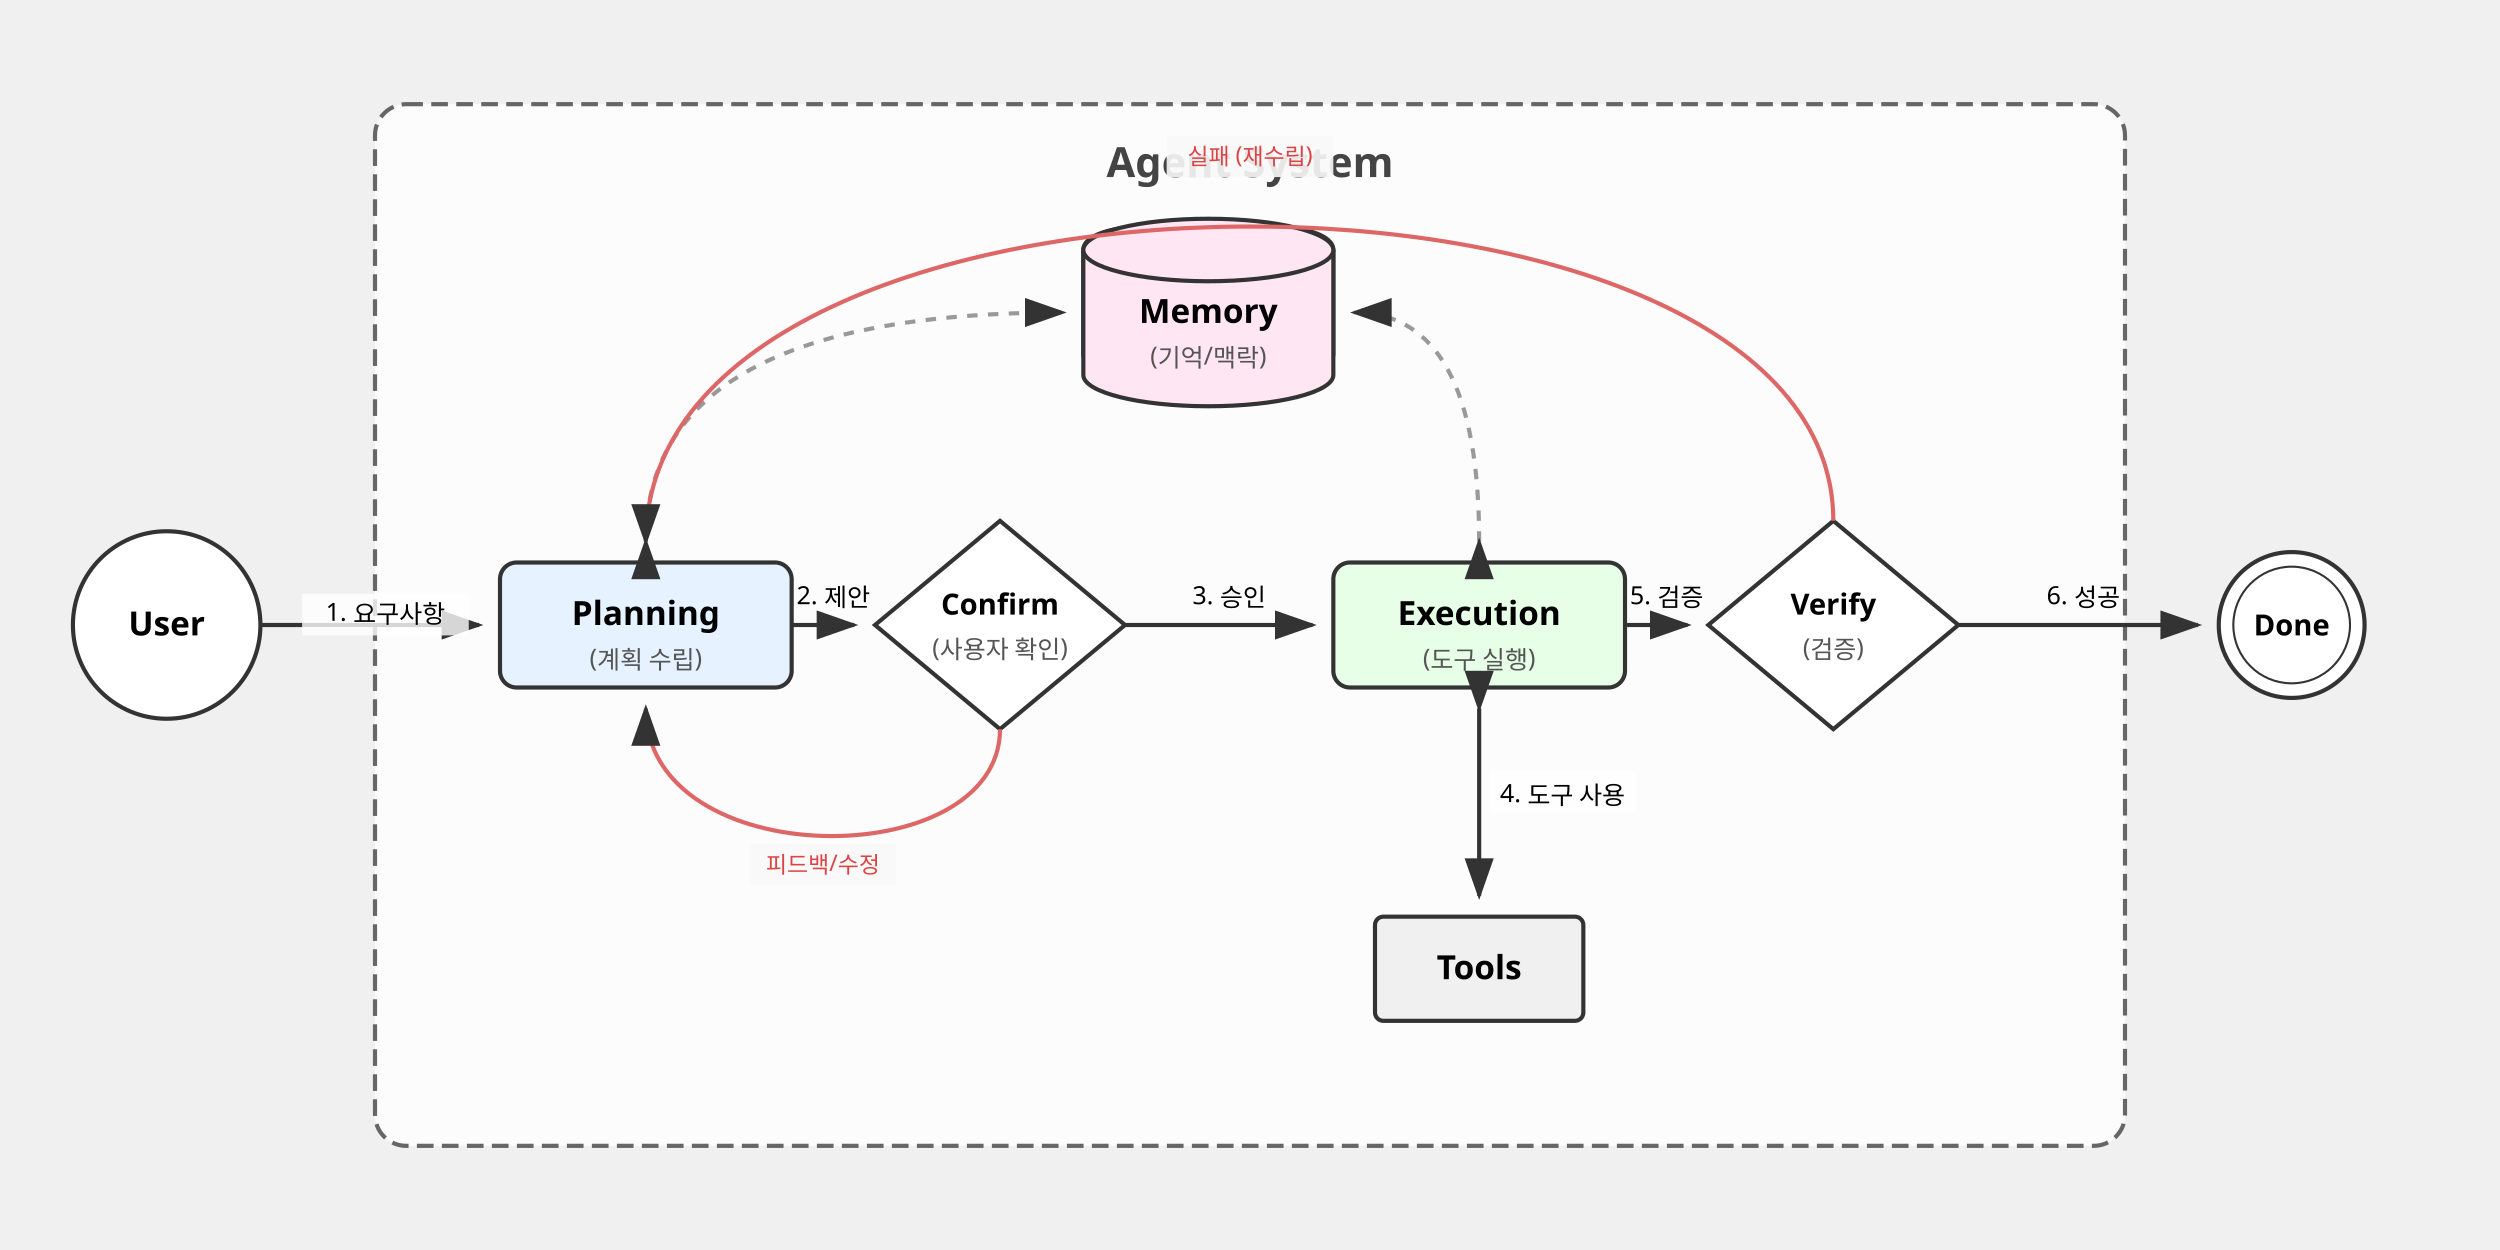
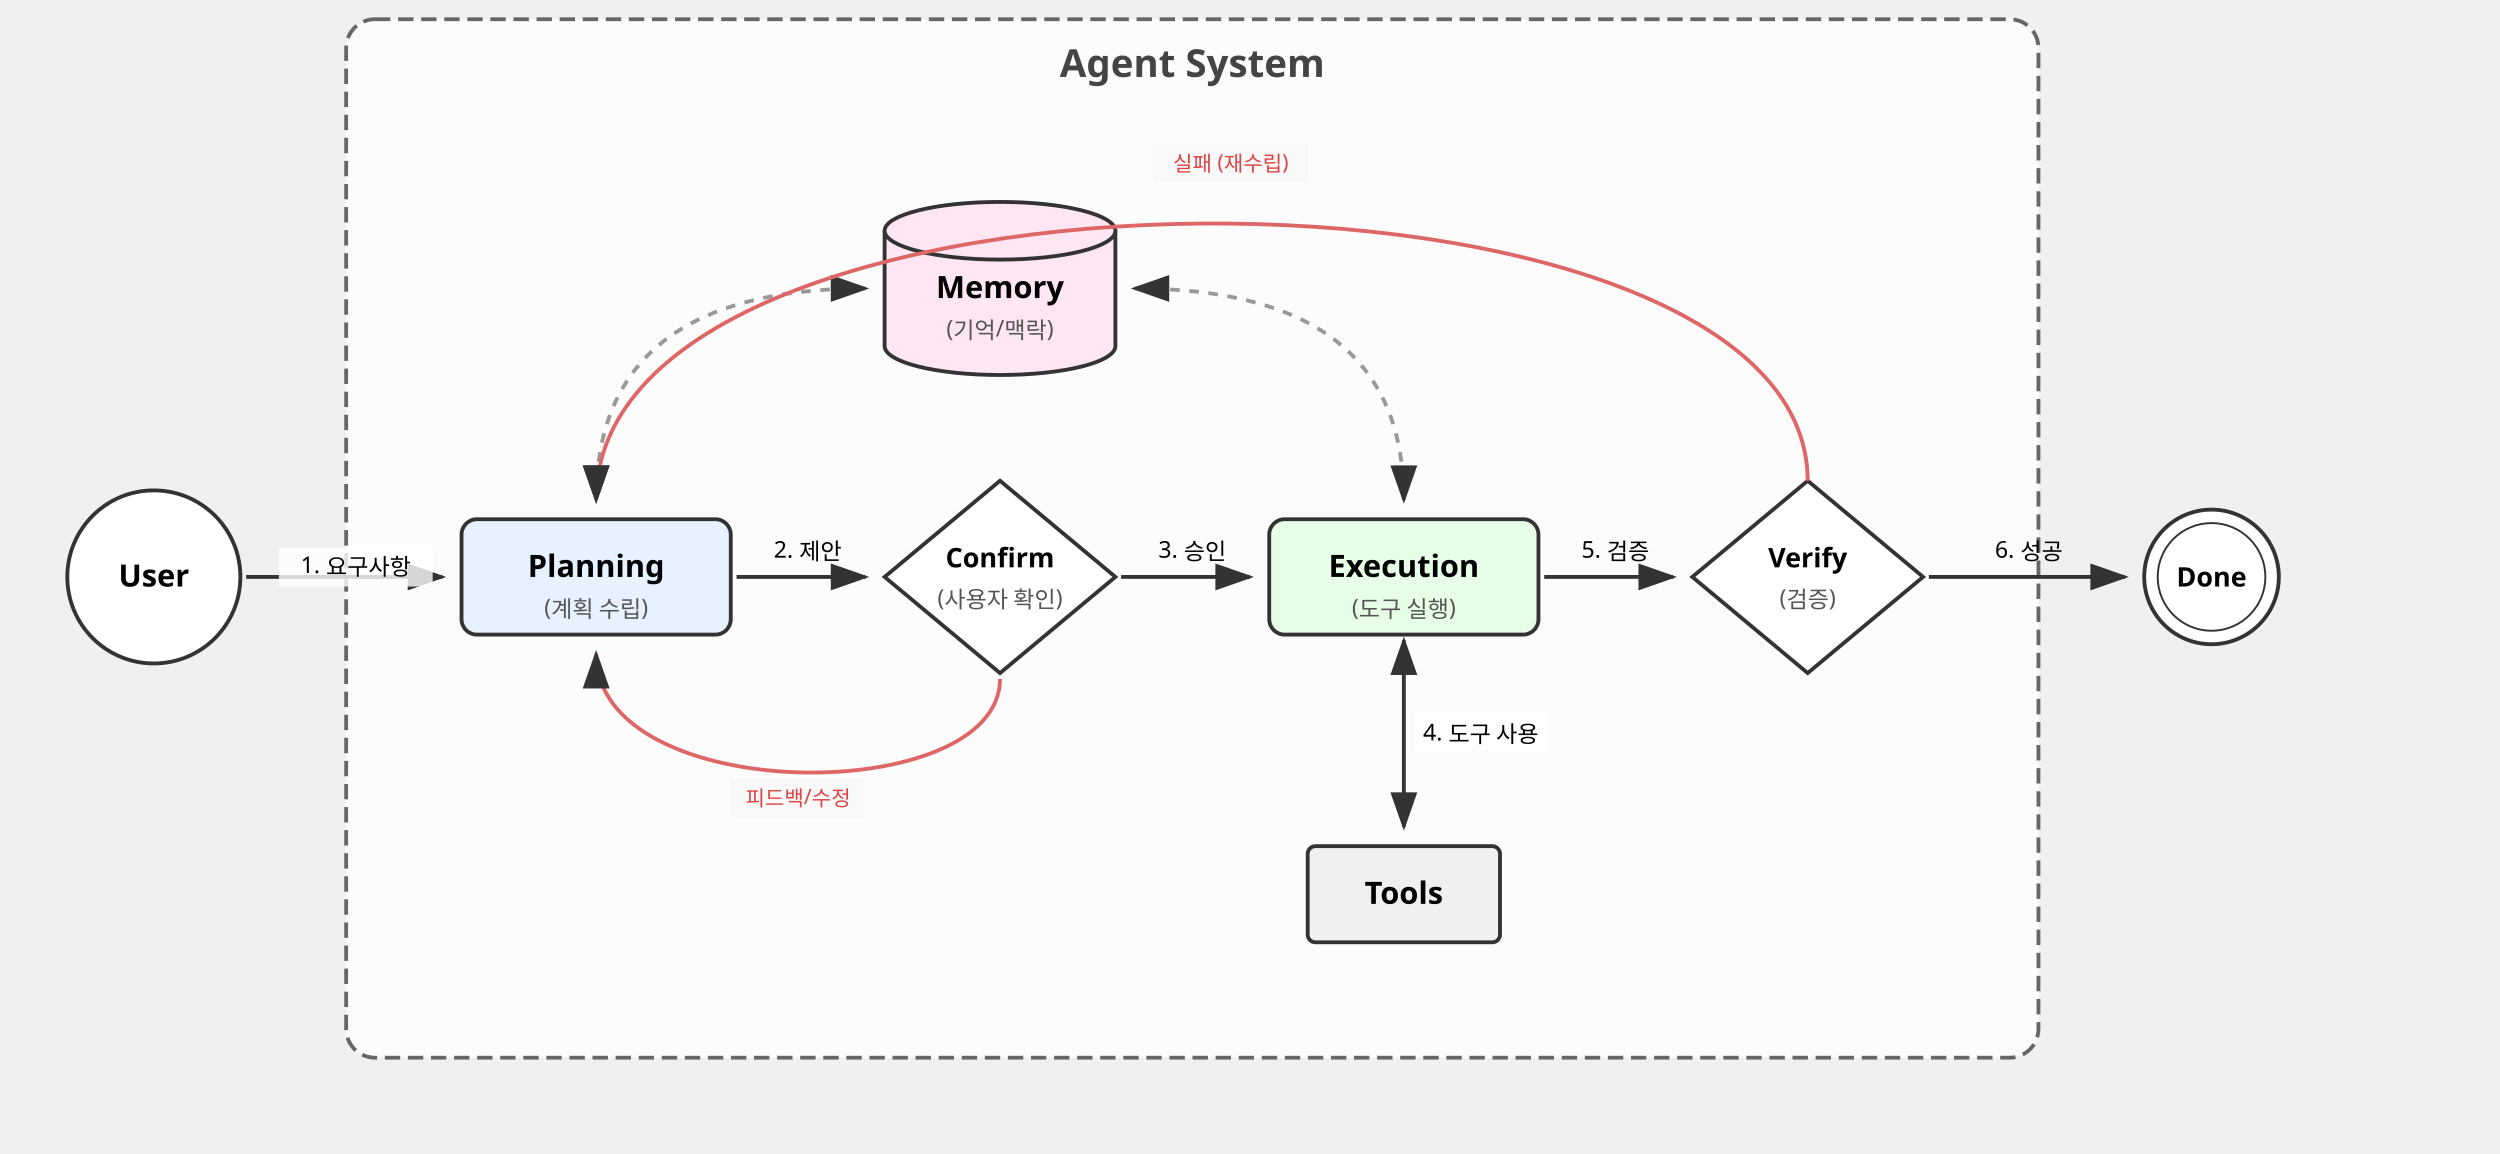
- <svg xmlns="http://www.w3.org/2000/svg" viewBox="0 0 1200 600">
+ <svg xmlns="http://www.w3.org/2000/svg" viewBox="0 0 1300 600">
  <defs>
    <marker id="arrowhead" markerWidth="10" markerHeight="7" refX="9" refY="3.5" orient="auto">
      <polygon points="0 0, 10 3.5, 0 7" fill="#333" />
    </marker>
+     <marker id="arrowhead-rev" markerWidth="10" markerHeight="7" refX="1" refY="3.5" orient="auto">
+       <polygon points="10 0, 0 3.5, 10 7" fill="#333" />
+     </marker>
  </defs>
-   <rect x="180" y="50" width="840" height="500" rx="15" ry="15" fill="#fcfcfc" stroke="#666" stroke-width="2" stroke-dasharray="8,4" />
-   <text x="600" y="85" text-anchor="middle" font-family="sans-serif" font-size="20" font-weight="bold" fill="#444">Agent System</text>
+   <rect x="180" y="10" width="880" height="540" rx="15" ry="15" fill="#fcfcfc" stroke="#666" stroke-width="2" stroke-dasharray="8,4" />
+   <text x="620" y="40" text-anchor="middle" font-family="sans-serif" font-size="20" font-weight="bold" fill="#444">Agent System</text>
  <circle cx="80" cy="300" r="45" fill="#fff" stroke="#333" stroke-width="2" />
  <text x="80" y="305" text-anchor="middle" font-family="sans-serif" font-size="16" font-weight="bold">User</text>
-   <path d="M520 120 c0 -15 60 -15 60 0 v50 c0 15 -60 15 -60 0 v-50 z" fill="#ffe6f2" stroke="#333" stroke-width="2" transform="translate(0,0)" />
-   <path d="M580 120 c0 -15 60 -15 60 0 v50 c0 15 -60 15 -60 0 v-50 z" fill="#ffe6f2" stroke="#333" stroke-width="2" />
-   <path d="M520 120 v60 a60,15 0 0 0 120,0 v-60" fill="#ffe6f2" stroke="#333" stroke-width="2" />
-   <ellipse cx="580" cy="120" rx="60" ry="15" fill="#ffe6f2" stroke="#333" stroke-width="2" />
-   <text x="580" y="155" text-anchor="middle" font-family="sans-serif" font-size="16" font-weight="bold">Memory</text>
-   <text x="580" y="175" text-anchor="middle" font-family="sans-serif" font-size="12" fill="#555">(기억/맥락)</text>
+   <path d="M460 120 v60 a60,15 0 0 0 120,0 v-60" fill="#ffe6f2" stroke="#333" stroke-width="2" />
+   <ellipse cx="520" cy="120" rx="60" ry="15" fill="#ffe6f2" stroke="#333" stroke-width="2" />
+   <text x="520" y="155" text-anchor="middle" font-family="sans-serif" font-size="16" font-weight="bold">Memory</text>
+   <text x="520" y="175" text-anchor="middle" font-family="sans-serif" font-size="12" fill="#555">(기억/맥락)</text>
  <rect x="240" y="270" width="140" height="60" rx="8" ry="8" fill="#e6f2ff" stroke="#333" stroke-width="2" />
  <text x="310" y="300" text-anchor="middle" font-family="sans-serif" font-size="16" font-weight="bold">Planning</text>
  <text x="310" y="320" text-anchor="middle" font-family="sans-serif" font-size="12" fill="#555">(계획 수립)</text>
-   <polygon points="480,250 540,300 480,350 420,300" fill="#fff" stroke="#333" stroke-width="2" />
-   <text x="480" y="295" text-anchor="middle" font-family="sans-serif" font-size="14" font-weight="bold">Confirm</text>
-   <text x="480" y="315" text-anchor="middle" font-family="sans-serif" font-size="12" fill="#555">(사용자 확인)</text>
-   <rect x="640" y="270" width="140" height="60" rx="8" ry="8" fill="#e6ffe6" stroke="#333" stroke-width="2" />
-   <text x="710" y="300" text-anchor="middle" font-family="sans-serif" font-size="16" font-weight="bold">Execution</text>
-   <text x="710" y="320" text-anchor="middle" font-family="sans-serif" font-size="12" fill="#555">(도구 실행)</text>
-   <rect x="660" y="440" width="100" height="50" rx="4" ry="4" fill="#f0f0f0" stroke="#333" stroke-width="2" />
-   <text x="710" y="470" text-anchor="middle" font-family="sans-serif" font-size="16" font-weight="bold">Tools</text>
-   <polygon points="880,250 940,300 880,350 820,300" fill="#fff" stroke="#333" stroke-width="2" />
-   <text x="880" y="295" text-anchor="middle" font-family="sans-serif" font-size="14" font-weight="bold">Verify</text>
-   <text x="880" y="315" text-anchor="middle" font-family="sans-serif" font-size="12" fill="#555">(검증)</text>
-   <circle cx="1100" cy="300" r="35" fill="#fff" stroke="#333" stroke-width="2" />
-   <circle cx="1100" cy="300" r="28" fill="none" stroke="#333" stroke-width="1" />
-   <text x="1100" y="305" text-anchor="middle" font-family="sans-serif" font-size="14" font-weight="bold">Done</text>
-   <line x1="125" y1="300" x2="230" y2="300" stroke="#333" stroke-width="2" marker-end="url(#arrowhead)" />
+   <polygon points="520,250 580,300 520,350 460,300" fill="#fff" stroke="#333" stroke-width="2" />
+   <text x="520" y="295" text-anchor="middle" font-family="sans-serif" font-size="14" font-weight="bold">Confirm</text>
+   <text x="520" y="315" text-anchor="middle" font-family="sans-serif" font-size="12" fill="#555">(사용자 확인)</text>
+   <rect x="660" y="270" width="140" height="60" rx="8" ry="8" fill="#e6ffe6" stroke="#333" stroke-width="2" />
+   <text x="730" y="300" text-anchor="middle" font-family="sans-serif" font-size="16" font-weight="bold">Execution</text>
+   <text x="730" y="320" text-anchor="middle" font-family="sans-serif" font-size="12" fill="#555">(도구 실행)</text>
+   <rect x="680" y="440" width="100" height="50" rx="4" ry="4" fill="#f0f0f0" stroke="#333" stroke-width="2" />
+   <text x="730" y="470" text-anchor="middle" font-family="sans-serif" font-size="16" font-weight="bold">Tools</text>
+   <polygon points="940,250 1000,300 940,350 880,300" fill="#fff" stroke="#333" stroke-width="2" />
+   <text x="940" y="295" text-anchor="middle" font-family="sans-serif" font-size="14" font-weight="bold">Verify</text>
+   <text x="940" y="315" text-anchor="middle" font-family="sans-serif" font-size="12" fill="#555">(검증)</text>
+   <circle cx="1150" cy="300" r="35" fill="#fff" stroke="#333" stroke-width="2" />
+   <circle cx="1150" cy="300" r="28" fill="none" stroke="#333" stroke-width="1" />
+   <text x="1150" y="305" text-anchor="middle" font-family="sans-serif" font-size="14" font-weight="bold">Done</text>
+   <line x1="128" y1="300" x2="230" y2="300" stroke="#333" stroke-width="2" marker-end="url(#arrowhead)" />
  <rect x="145" y="285" width="80" height="20" fill="#fff" fill-opacity="0.8" />
  <text x="185" y="298" text-anchor="middle" font-family="sans-serif" font-size="12">1. 요구사항</text>
-   <path d="M310 260 Q 310 150 510 150" fill="none" stroke="#999" stroke-width="2" stroke-dasharray="5,5" marker-end="url(#arrowhead)" marker-start="url(#arrowhead)" />
-   <line x1="380" y1="300" x2="410" y2="300" stroke="#333" stroke-width="2" marker-end="url(#arrowhead)" />
-   <text x="400" y="290" text-anchor="middle" font-family="sans-serif" font-size="12">2. 제안</text>
-   <path d="M480 350 C 480 420, 310 420, 310 340" fill="none" stroke="#d66" stroke-width="2" marker-end="url(#arrowhead)" />
-   <rect x="360" y="405" width="70" height="20" fill="#f9f9f9" fill-opacity="0.9" />
-   <text x="395" y="419" text-anchor="middle" font-family="sans-serif" font-size="11" fill="#d44">피드백/수정</text>
-   <line x1="540" y1="300" x2="630" y2="300" stroke="#333" stroke-width="2" marker-end="url(#arrowhead)" />
-   <text x="590" y="290" text-anchor="middle" font-family="sans-serif" font-size="12">3. 승인</text>
-   <path d="M710 260 Q 710 150 650 150" fill="none" stroke="#999" stroke-width="2" stroke-dasharray="5,5" marker-end="url(#arrowhead)" marker-start="url(#arrowhead)" />
-   <line x1="710" y1="340" x2="710" y2="430" stroke="#333" stroke-width="2" marker-end="url(#arrowhead)" marker-start="url(#arrowhead)" />
-   <rect x="715" y="370" width="70" height="20" fill="#fff" fill-opacity="0.8" />
-   <text x="750" y="385" text-anchor="middle" font-family="sans-serif" font-size="12">4. 도구 사용</text>
-   <line x1="780" y1="300" x2="810" y2="300" stroke="#333" stroke-width="2" marker-end="url(#arrowhead)" />
-   <text x="800" y="290" text-anchor="middle" font-family="sans-serif" font-size="12">5. 검증</text>
-   <path d="M880 250 C 880 60, 310 60, 310 260" fill="none" stroke="#d66" stroke-width="2" marker-end="url(#arrowhead)" />
-   <rect x="560" y="65" width="80" height="20" fill="#f9f9f9" fill-opacity="0.9" />
-   <text x="600" y="79" text-anchor="middle" font-family="sans-serif" font-size="11" fill="#d44">실패 (재수립)</text>
-   <line x1="940" y1="300" x2="1055" y2="300" stroke="#333" stroke-width="2" marker-end="url(#arrowhead)" />
-   <text x="1000" y="290" text-anchor="middle" font-family="sans-serif" font-size="12">6. 성공</text>
+   <path d="M310 260 Q 310 150 450 150" fill="none" stroke="#999" stroke-width="2" stroke-dasharray="5,5" marker-end="url(#arrowhead)" marker-start="url(#arrowhead-rev)" />
+   <line x1="383" y1="300" x2="450" y2="300" stroke="#333" stroke-width="2" marker-end="url(#arrowhead)" />
+   <text x="420" y="290" text-anchor="middle" font-family="sans-serif" font-size="12">2. 제안</text>
+   <path d="M520 353 C 520 420, 310 420, 310 340" fill="none" stroke="#d66" stroke-width="2" marker-end="url(#arrowhead)" />
+   <rect x="380" y="405" width="70" height="20" fill="#f9f9f9" fill-opacity="0.9" />
+   <text x="415" y="419" text-anchor="middle" font-family="sans-serif" font-size="11" fill="#d44">피드백/수정</text>
+   <line x1="583" y1="300" x2="650" y2="300" stroke="#333" stroke-width="2" marker-end="url(#arrowhead)" />
+   <text x="620" y="290" text-anchor="middle" font-family="sans-serif" font-size="12">3. 승인</text>
+   <path d="M730 260 Q 730 150 590 150" fill="none" stroke="#999" stroke-width="2" stroke-dasharray="5,5" marker-end="url(#arrowhead)" marker-start="url(#arrowhead-rev)" />
+   <line x1="730" y1="333" x2="730" y2="430" stroke="#333" stroke-width="2" marker-end="url(#arrowhead)" marker-start="url(#arrowhead-rev)" />
+   <rect x="735" y="370" width="70" height="20" fill="#fff" fill-opacity="0.8" />
+   <text x="770" y="385" text-anchor="middle" font-family="sans-serif" font-size="12">4. 도구 사용</text>
+   <line x1="803" y1="300" x2="870" y2="300" stroke="#333" stroke-width="2" marker-end="url(#arrowhead)" />
+   <text x="840" y="290" text-anchor="middle" font-family="sans-serif" font-size="12">5. 검증</text>
+   <path d="M940 250 C 940 70, 310 70, 310 260" fill="none" stroke="#d66" stroke-width="2" marker-end="url(#arrowhead)" />
+   <rect x="600" y="75" width="80" height="20" fill="#f9f9f9" fill-opacity="0.9" />
+   <text x="640" y="89" text-anchor="middle" font-family="sans-serif" font-size="11" fill="#d44">실패 (재수립)</text>
+   <line x1="1003" y1="300" x2="1105" y2="300" stroke="#333" stroke-width="2" marker-end="url(#arrowhead)" />
+   <text x="1055" y="290" text-anchor="middle" font-family="sans-serif" font-size="12">6. 성공</text>
</svg>
